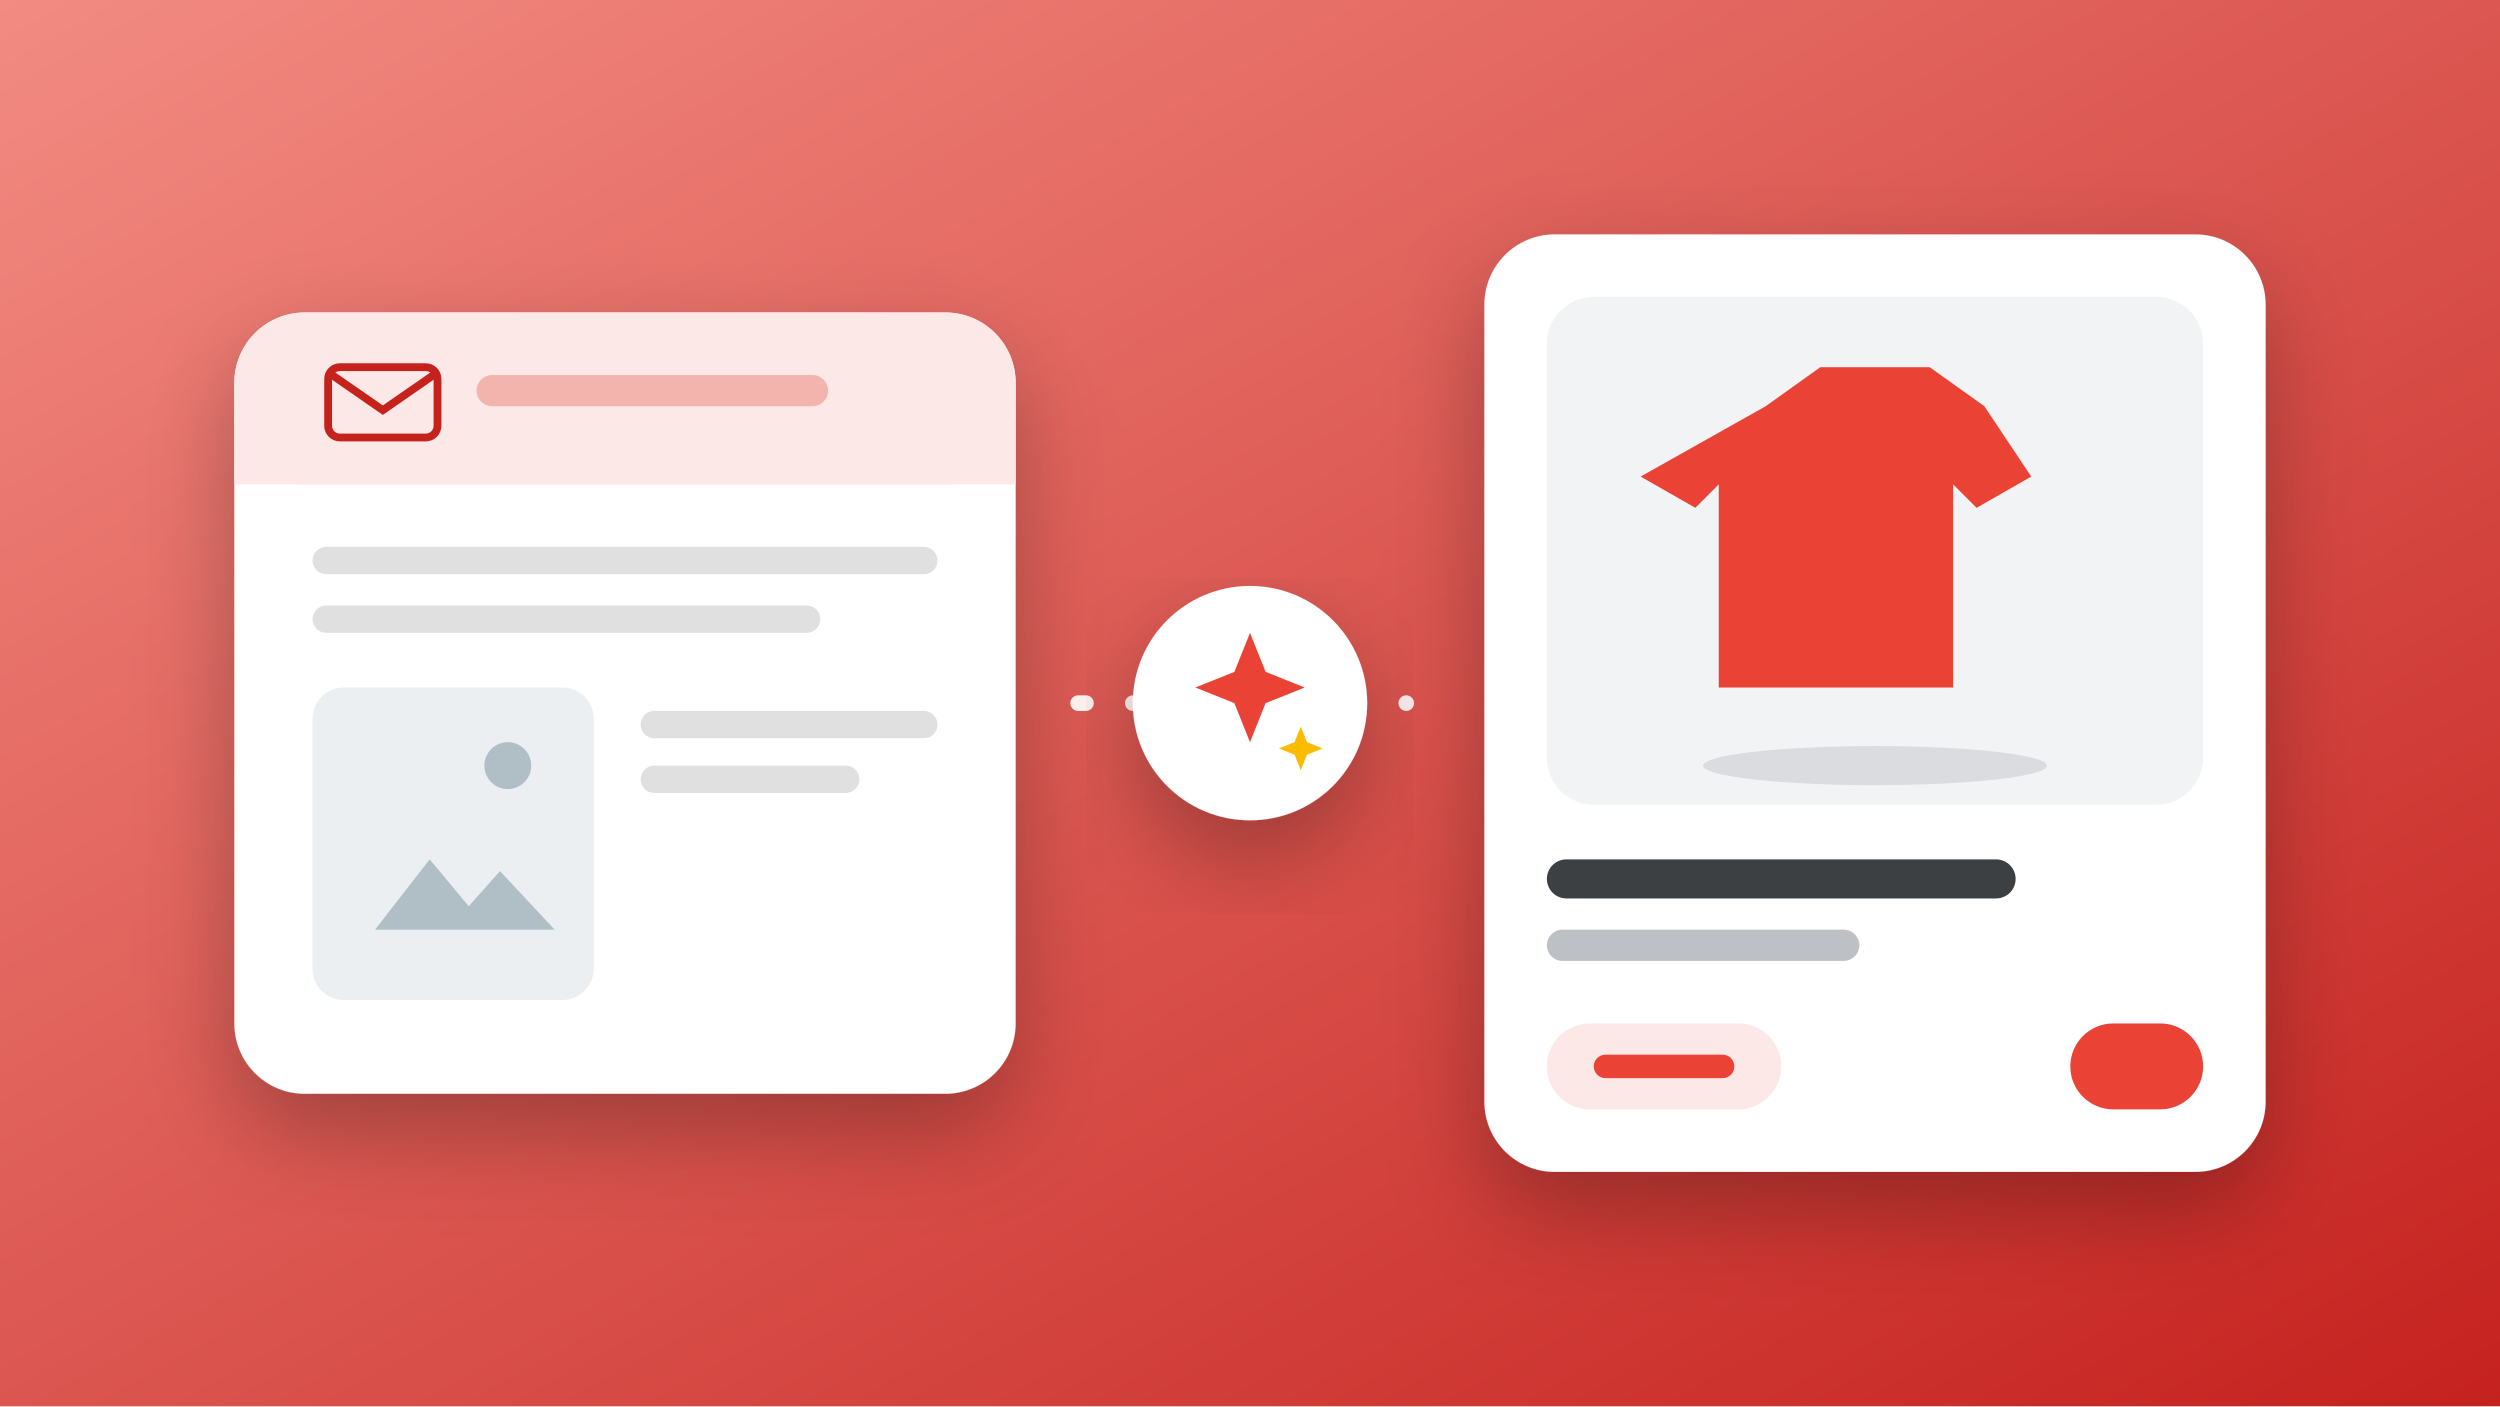
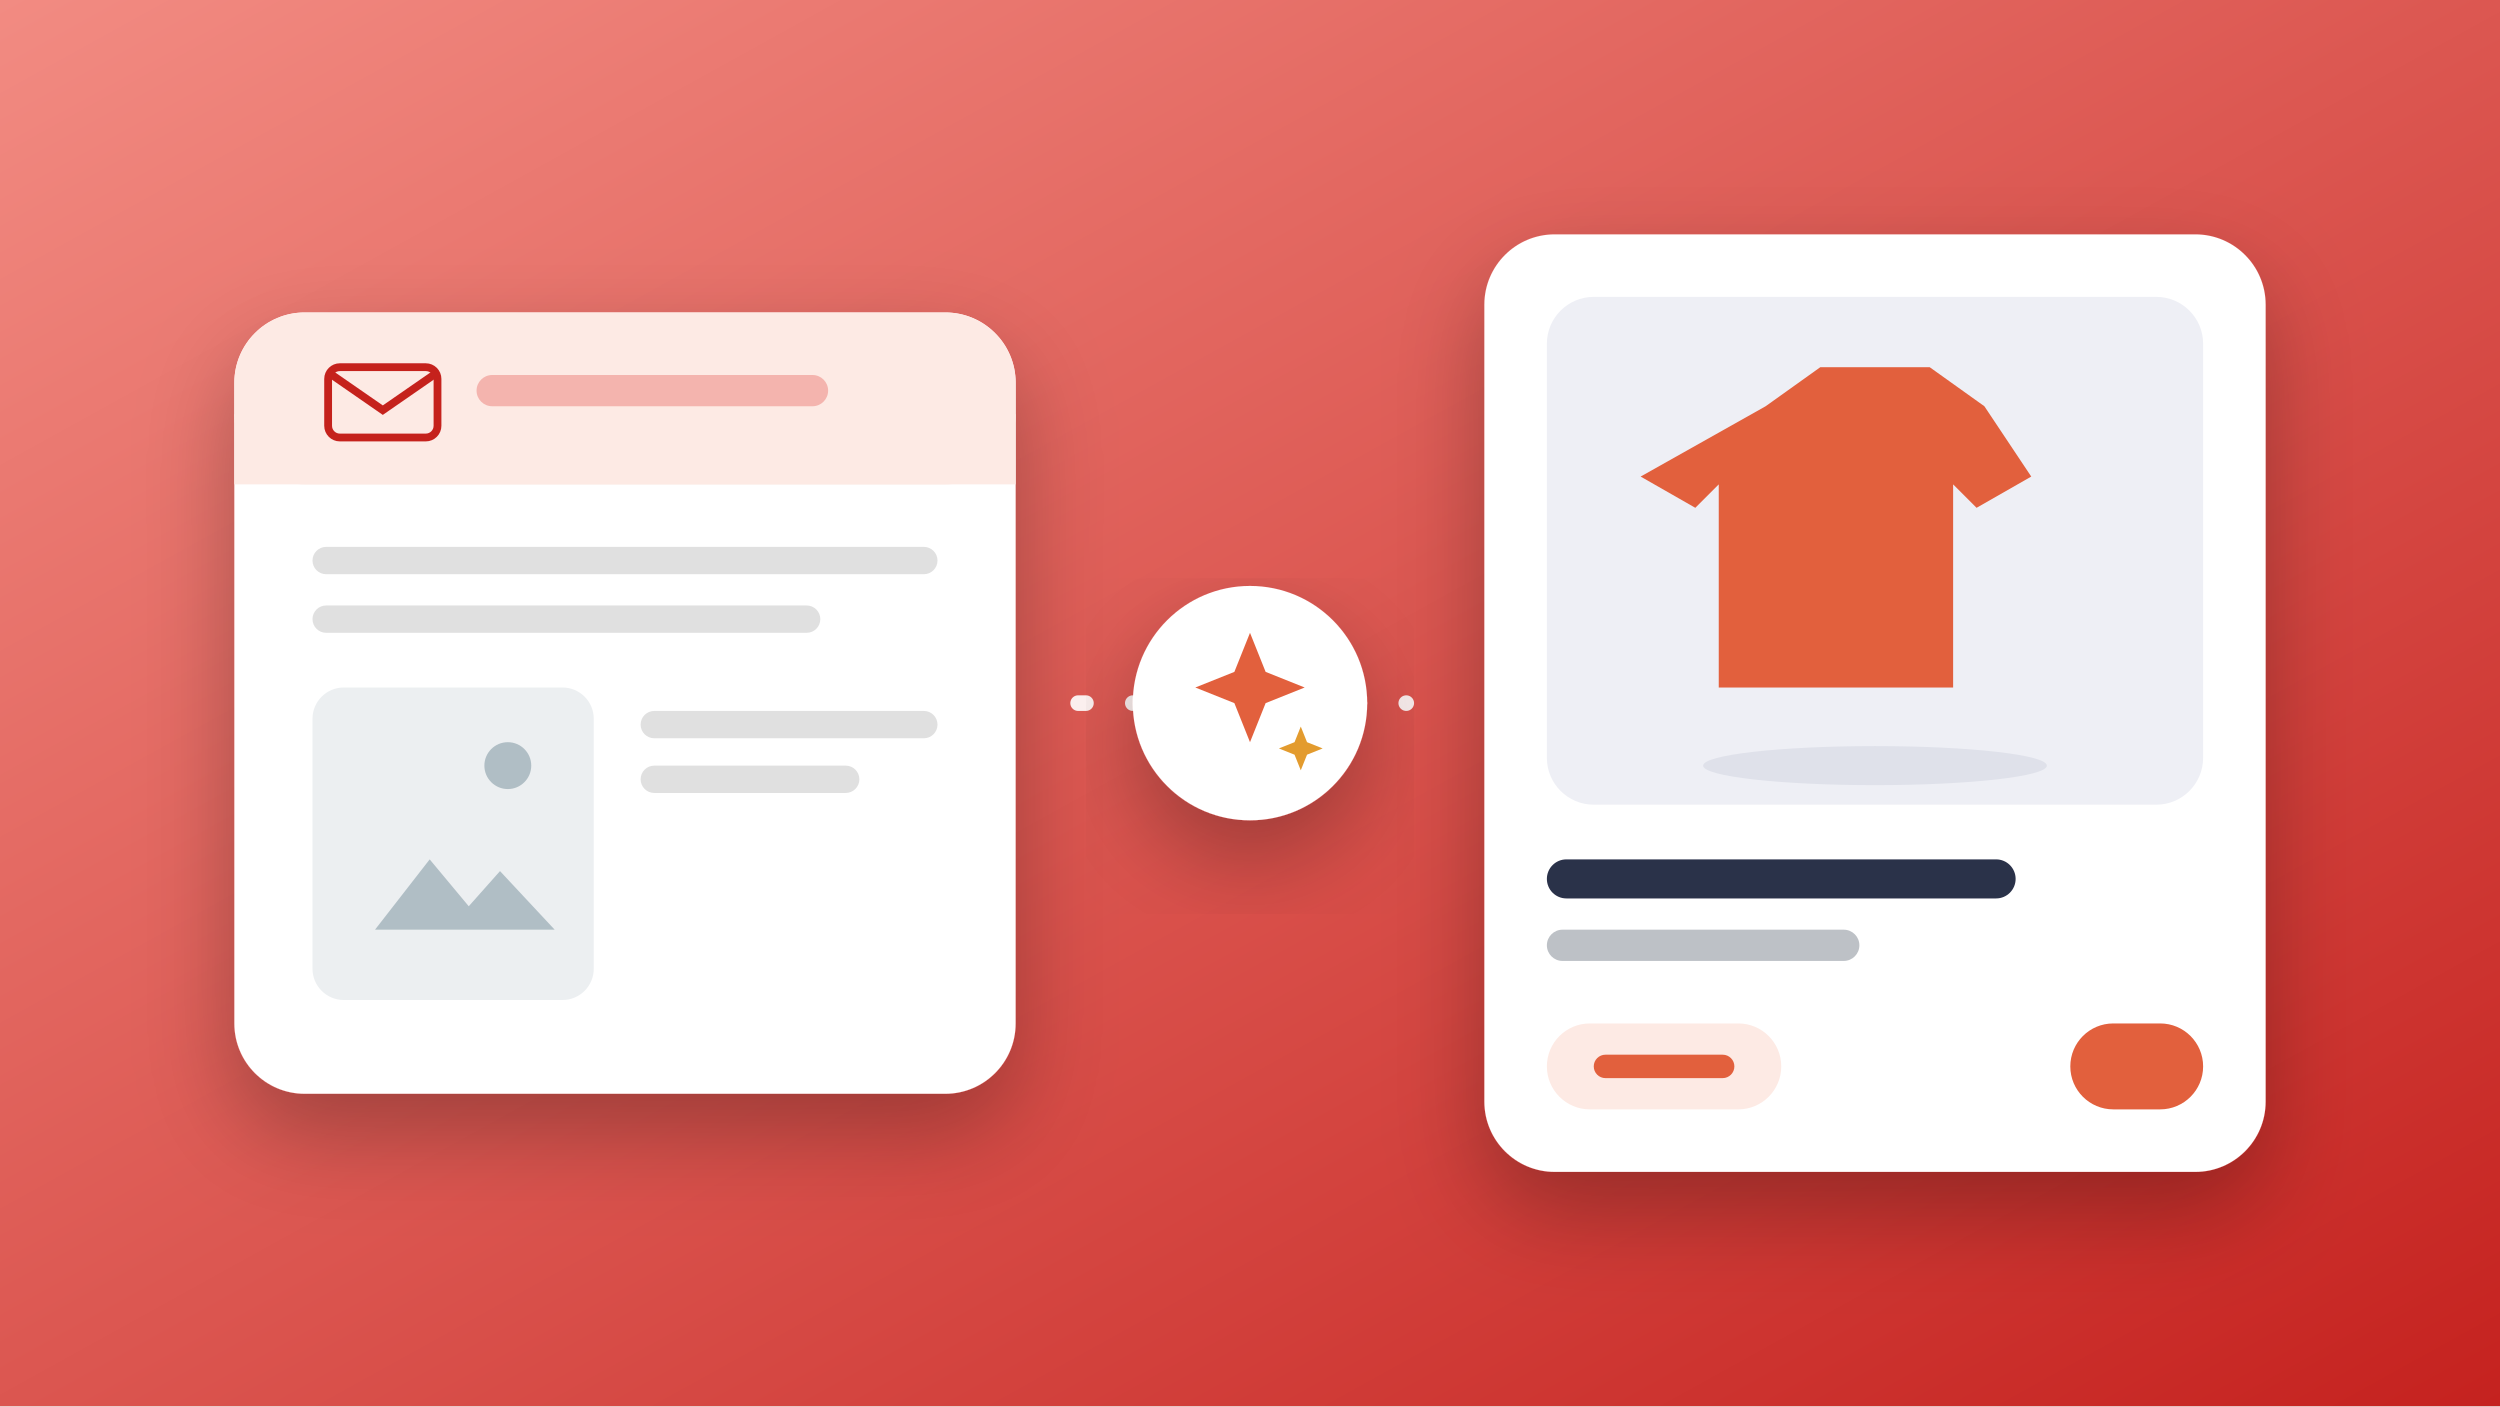
<svg xmlns="http://www.w3.org/2000/svg" viewBox="0 0 640 360" width="640" height="360">
  <defs>
    <linearGradient id="bg" x1="0" y1="0" x2="1" y2="1">
      <stop offset="0" stop-color="#f28b82" />
      <stop offset="1" stop-color="#c5221f" />
    </linearGradient>
    <filter id="sh" x="-20%" y="-20%" width="140%" height="160%">
      <feDropShadow dx="0" dy="10" stdDeviation="12" flood-color="#000" flood-opacity=".28" />
    </filter>
  </defs>
  <rect width="640" height="360" fill="url(#bg)" />
  <g filter="url(#sh)">
    <rect x="60" y="80" width="200" height="200" rx="18" fill="#fff" />
-     <rect x="60" y="80" width="200" height="44" rx="18" fill="#fce8e6" />
-     <rect x="60" y="106" width="200" height="18" fill="#fce8e6" />
+     <rect x="60" y="80" width="200" height="44" rx="18" fill="#fdeae4" />
+     <rect x="60" y="106" width="200" height="18" fill="#fdeae4" />
    <rect x="84" y="94" width="28" height="18" rx="3" fill="none" stroke="#c5221f" stroke-width="2" />
    <path d="M85 96l13 9 13-9" fill="none" stroke="#c5221f" stroke-width="2" />
    <rect x="122" y="96" width="90" height="8" rx="4" fill="#f4b4ae" />
    <rect x="80" y="140" width="160" height="7" rx="3.5" fill="#e0e0e0" />
    <rect x="80" y="155" width="130" height="7" rx="3.5" fill="#e0e0e0" />
    <rect x="80" y="176" width="72" height="80" rx="8" fill="#eceff1" />
    <path d="M96 238l14-18 10 12 8-9 14 15z" fill="#b0bec5" />
    <circle cx="130" cy="196" r="6" fill="#b0bec5" />
    <rect x="164" y="182" width="76" height="7" rx="3.5" fill="#e0e0e0" />
    <rect x="164" y="196" width="56" height="7" rx="3.5" fill="#e0e0e0" />
  </g>
  <g fill="none" stroke="#fff" stroke-width="4" stroke-linecap="round" stroke-dasharray="2 12" opacity=".9">
    <path d="M276 180h84" />
  </g>
  <g filter="url(#sh)">
    <circle cx="320" cy="180" r="30" fill="#fff" />
-     <path d="M320 162l4 10 10 4-10 4-4 10-4-10-10-4 10-4z" fill="#ea4335" />
-     <path d="M333 186l1.6 4 4 1.6-4 1.6-1.6 4-1.6-4-4-1.6 4-1.6z" fill="#fbbc05" />
+     <path d="M320 162l4 10 10 4-10 4-4 10-4-10-10-4 10-4z" fill="#e2603d" />
+     <path d="M333 186l1.6 4 4 1.6-4 1.6-1.6 4-1.6-4-4-1.6 4-1.6z" fill="#e39b2d" />
  </g>
  <g filter="url(#sh)">
    <rect x="380" y="60" width="200" height="240" rx="18" fill="#fff" />
-     <rect x="396" y="76" width="168" height="130" rx="12" fill="#f1f3f4" />
-     <path d="M452 104l14-10h28l14 10 12 18-14 8-6-6v52h-60v-52l-6 6-14-8z" fill="#ea4335" />
-     <ellipse cx="480" cy="196" rx="44" ry="5" fill="#dadce0" />
-     <rect x="396" y="220" width="120" height="10" rx="5" fill="#3c4043" />
+     <rect x="396" y="76" width="168" height="130" rx="12" fill="#eeeff5" />
+     <path d="M452 104l14-10h28l14 10 12 18-14 8-6-6v52h-60v-52l-6 6-14-8z" fill="#e2603d" />
+     <ellipse cx="480" cy="196" rx="44" ry="5" fill="#dfe1ea" />
+     <rect x="396" y="220" width="120" height="10" rx="5" fill="#2a3049" />
    <rect x="396" y="238" width="80" height="8" rx="4" fill="#bdc1c6" />
-     <rect x="396" y="262" width="60" height="22" rx="11" fill="#fce8e6" />
-     <rect x="408" y="270" width="36" height="6" rx="3" fill="#ea4335" />
-     <rect x="530" y="262" width="34" height="22" rx="11" fill="#ea4335" />
+     <rect x="396" y="262" width="60" height="22" rx="11" fill="#fdeae4" />
+     <rect x="408" y="270" width="36" height="6" rx="3" fill="#e2603d" />
+     <rect x="530" y="262" width="34" height="22" rx="11" fill="#e2603d" />
  </g>
</svg>
